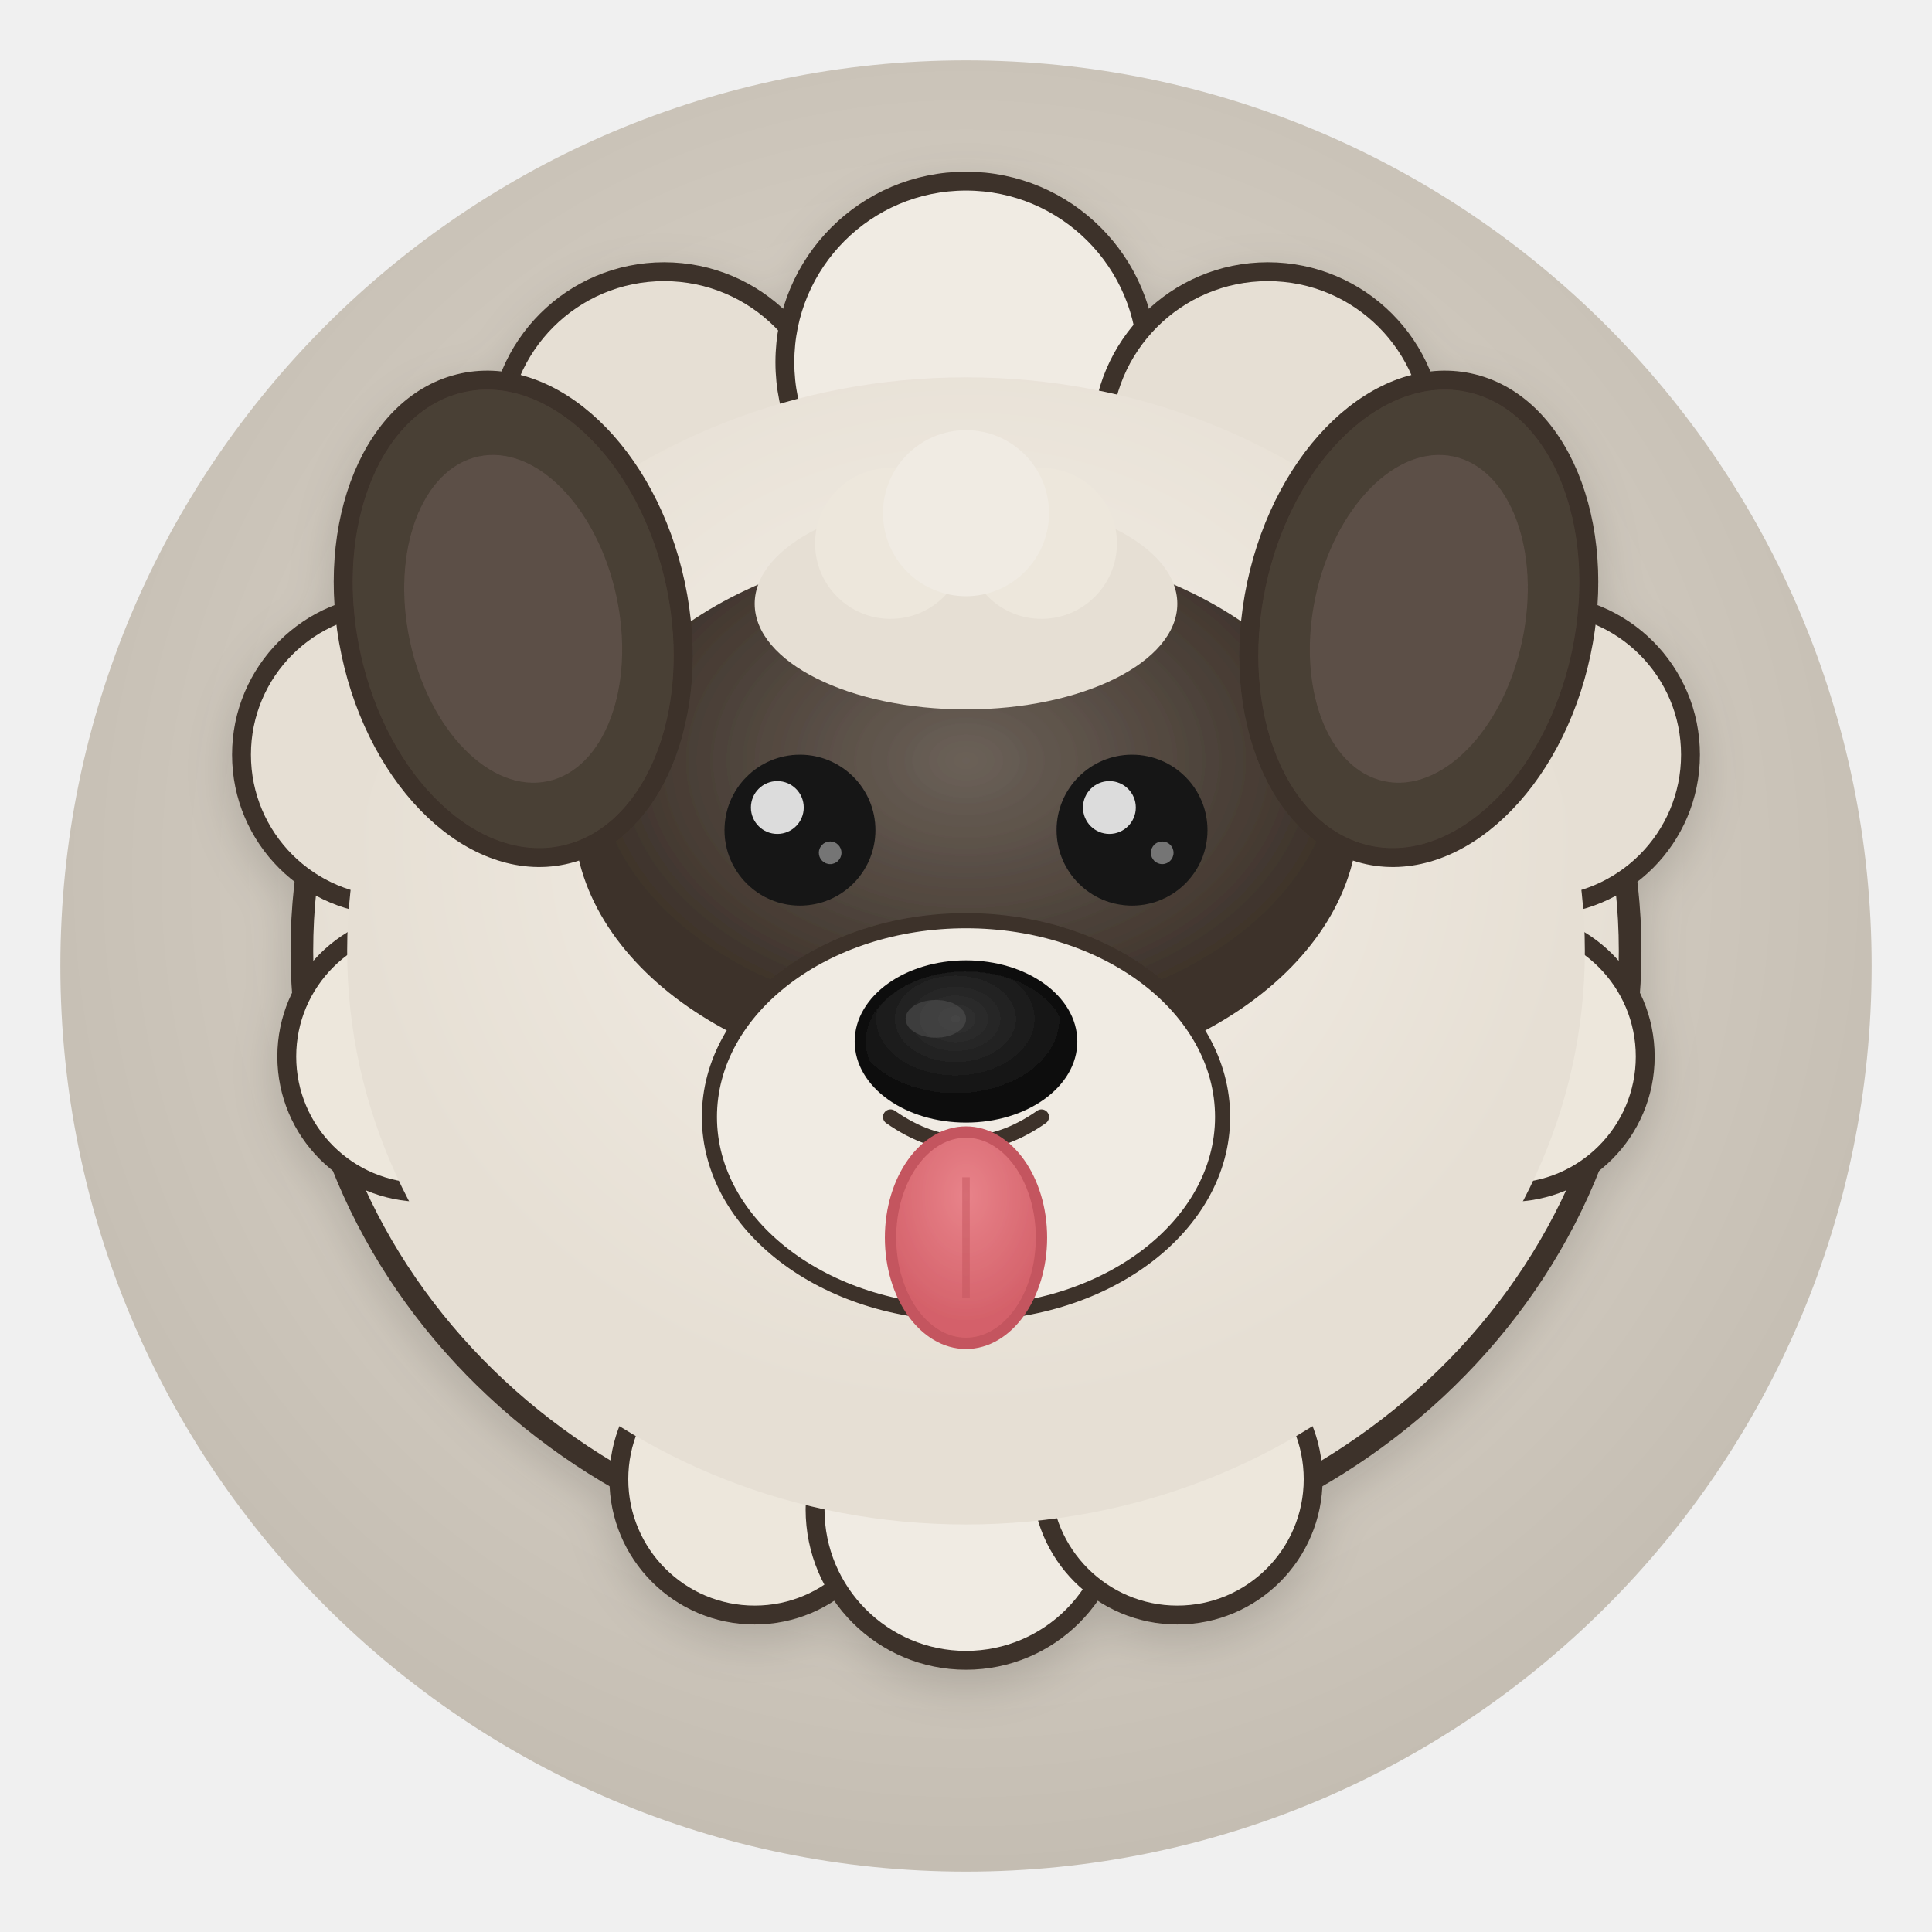
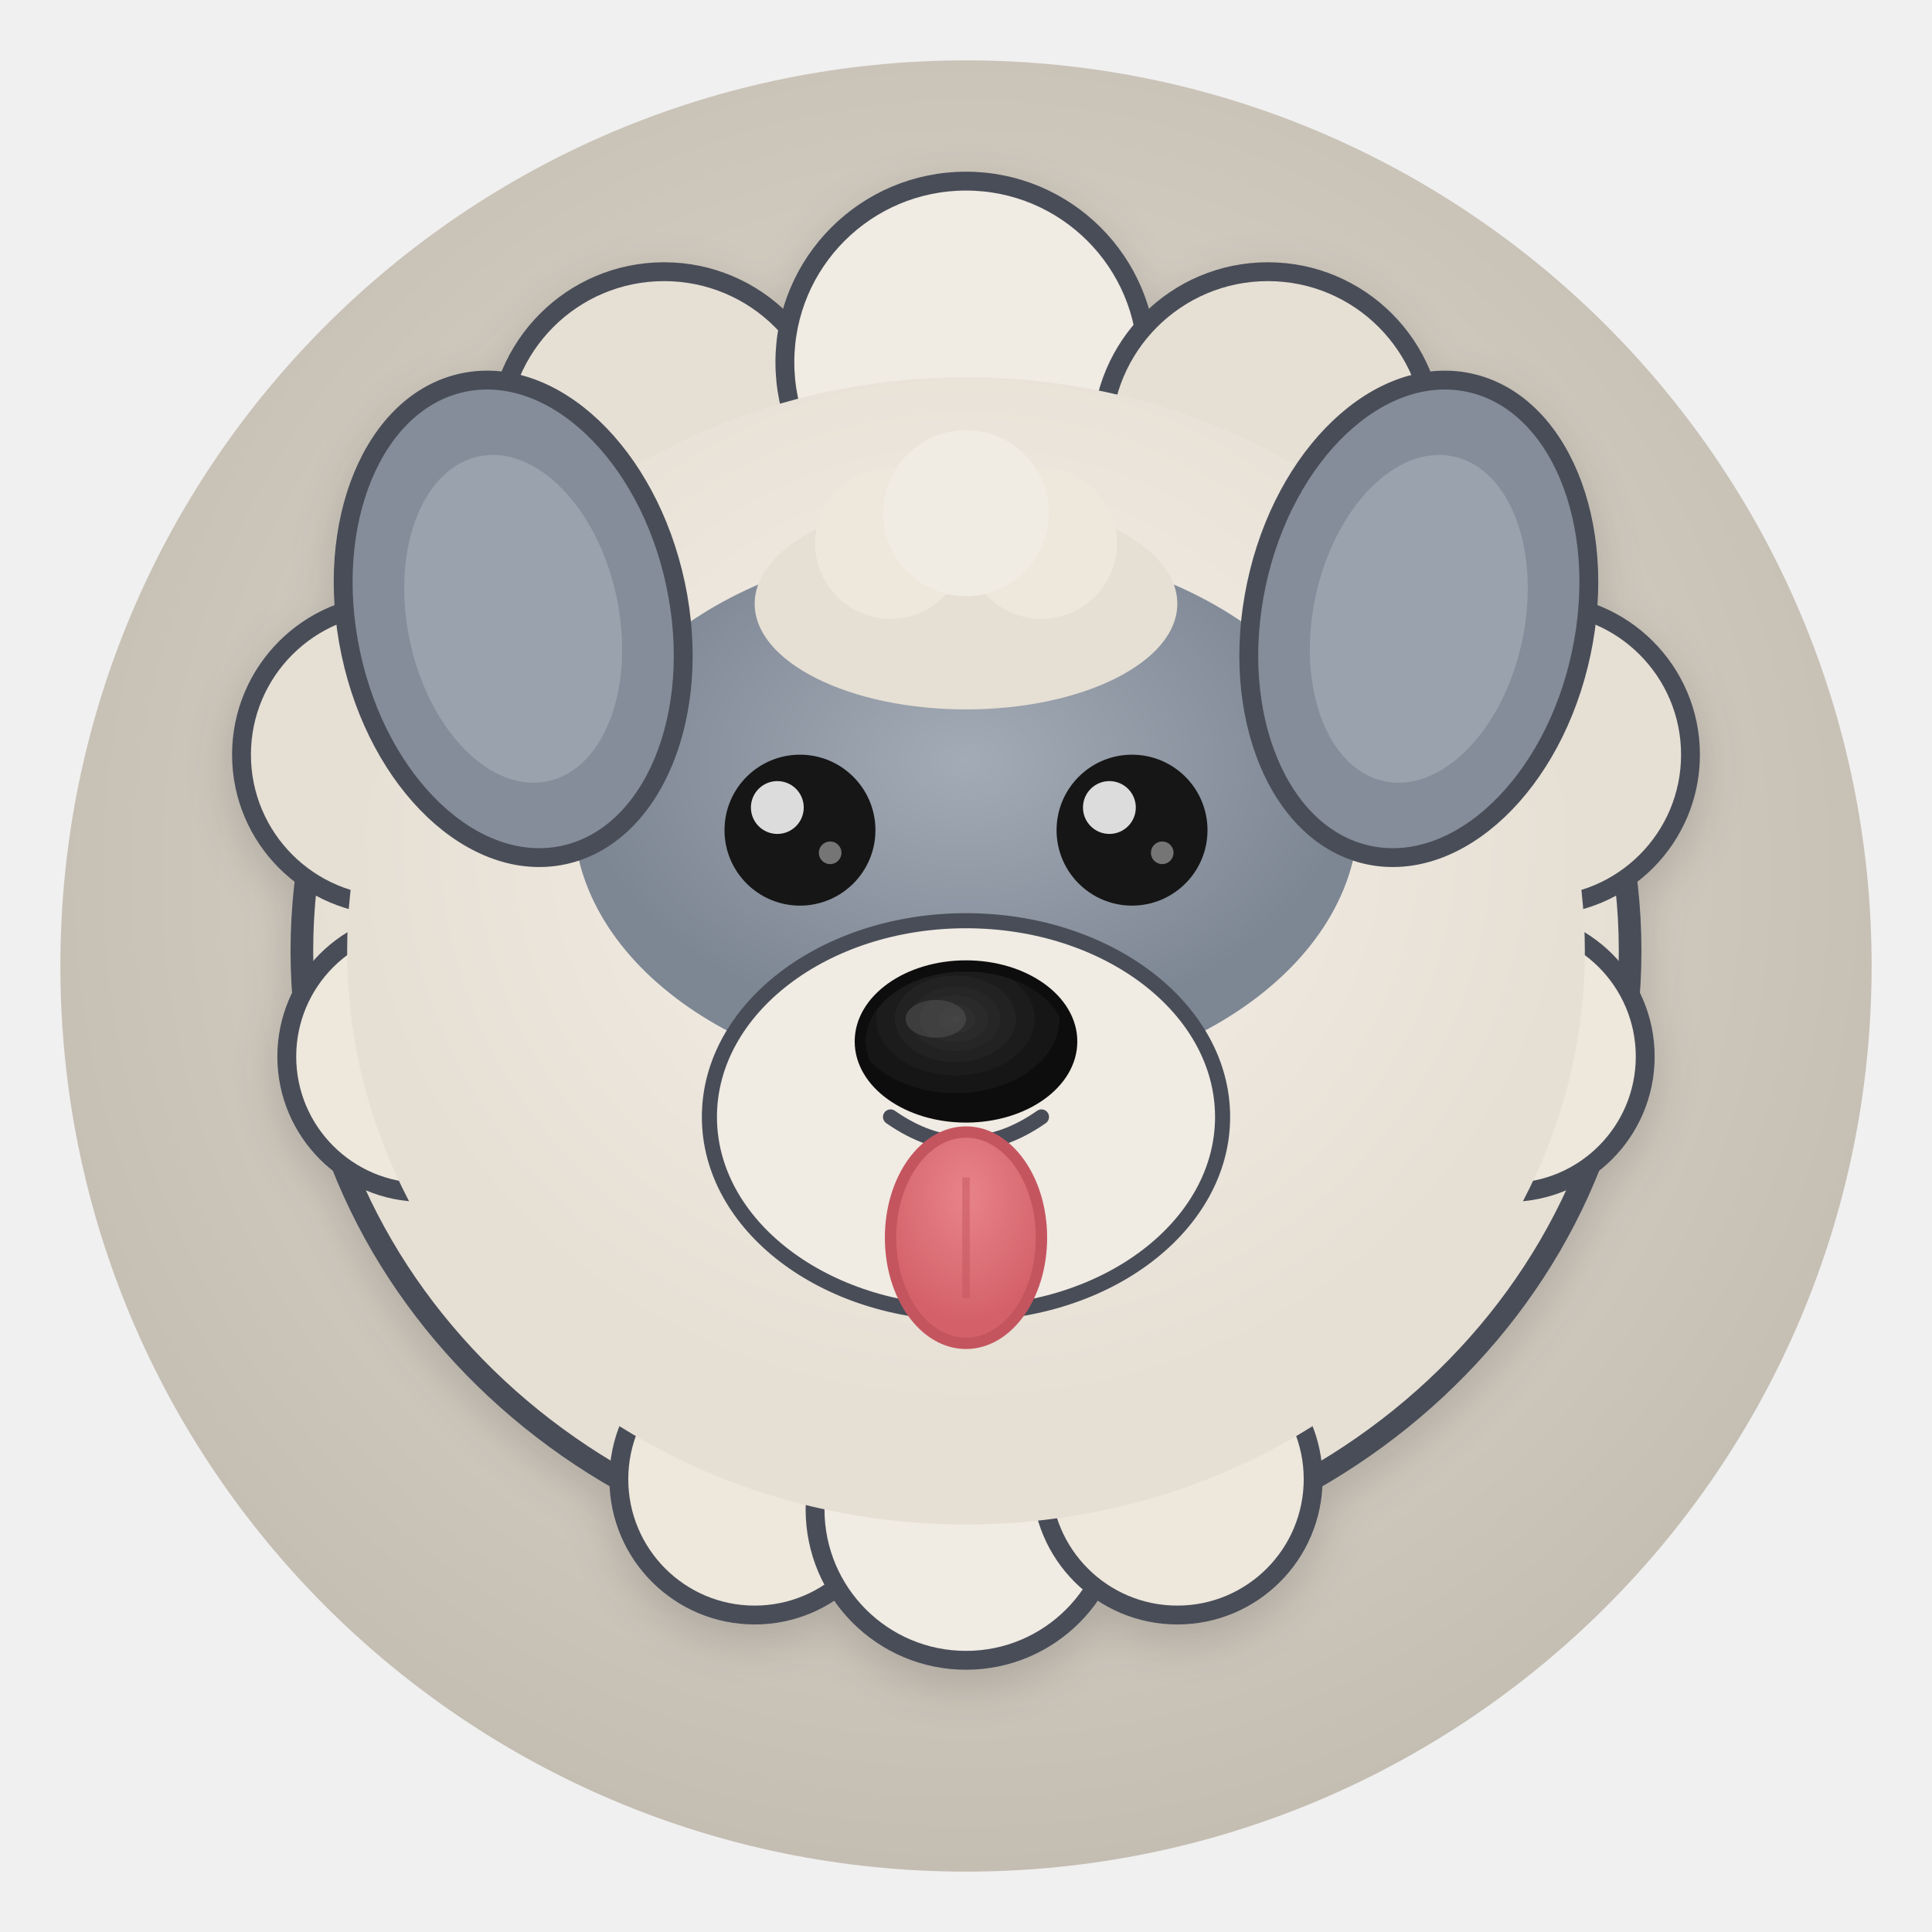
<svg xmlns="http://www.w3.org/2000/svg" viewBox="0 0 256 256" width="256" height="256">
  <defs>
    <radialGradient id="bg" cx="50%" cy="45%" r="55%">
      <stop offset="0%" stop-color="#e6dfd4" />
      <stop offset="100%" stop-color="#c4bdb2" />
    </radialGradient>
    <radialGradient id="furLight" cx="50%" cy="40%" r="50%">
      <stop offset="0%" stop-color="#f5f0e8" />
      <stop offset="100%" stop-color="#e6dfd4" />
    </radialGradient>
    <radialGradient id="furDark" cx="50%" cy="40%" r="50%">
-       <stop offset="0%" stop-color="#6b6158" />
-       <stop offset="100%" stop-color="#3c3129" />
+       <stop offset="0%" stop-color="#a3abb6" />
+       <stop offset="100%" stop-color="#7d8693" />
    </radialGradient>
    <radialGradient id="nose" cx="45%" cy="35%" r="50%">
      <stop offset="0%" stop-color="#333" />
      <stop offset="100%" stop-color="#111" />
    </radialGradient>
    <radialGradient id="tongueG" cx="50%" cy="30%" r="60%">
      <stop offset="0%" stop-color="#e8838a" />
      <stop offset="100%" stop-color="#d4616a" />
    </radialGradient>
    <filter id="softShadow" x="-10%" y="-10%" width="120%" height="130%">
      <feDropShadow dx="0" dy="2" stdDeviation="3" flood-color="#1e110a" flood-opacity="0.15" />
    </filter>
  </defs>
  <circle cx="128" cy="128" r="120" fill="url(#bg)" />
  <g filter="url(#softShadow)">
-     <ellipse cx="128" cy="126" rx="88" ry="82" fill="url(#furLight)" stroke="#3c3129" stroke-width="3" />
-     <circle cx="88" cy="58" r="22" fill="#e6dfd4" stroke="#3c3129" stroke-width="2.5" />
-     <circle cx="128" cy="48" r="24" fill="#f0ebe3" stroke="#3c3129" stroke-width="2.5" />
-     <circle cx="168" cy="58" r="22" fill="#e6dfd4" stroke="#3c3129" stroke-width="2.5" />
-     <circle cx="52" cy="100" r="20" fill="#e6dfd4" stroke="#3c3129" stroke-width="2.5" />
-     <circle cx="204" cy="100" r="20" fill="#e6dfd4" stroke="#3c3129" stroke-width="2.5" />
-     <circle cx="56" cy="140" r="18" fill="#ede7dc" stroke="#3c3129" stroke-width="2.5" />
-     <circle cx="200" cy="140" r="18" fill="#ede7dc" stroke="#3c3129" stroke-width="2.5" />
-     <circle cx="100" cy="196" r="18" fill="#ede7dc" stroke="#3c3129" stroke-width="2.5" />
-     <circle cx="128" cy="200" r="20" fill="#f0ebe3" stroke="#3c3129" stroke-width="2.5" />
-     <circle cx="156" cy="196" r="18" fill="#ede7dc" stroke="#3c3129" stroke-width="2.5" />
+     <ellipse cx="128" cy="126" rx="88" ry="82" fill="url(#furLight)" stroke="#4a4e58" stroke-width="3" />
+     <circle cx="88" cy="58" r="22" fill="#e6dfd4" stroke="#4a4e58" stroke-width="2.5" />
+     <circle cx="128" cy="48" r="24" fill="#f0ebe3" stroke="#4a4e58" stroke-width="2.5" />
+     <circle cx="168" cy="58" r="22" fill="#e6dfd4" stroke="#4a4e58" stroke-width="2.5" />
+     <circle cx="52" cy="100" r="20" fill="#e6dfd4" stroke="#4a4e58" stroke-width="2.5" />
+     <circle cx="204" cy="100" r="20" fill="#e6dfd4" stroke="#4a4e58" stroke-width="2.5" />
+     <circle cx="56" cy="140" r="18" fill="#ede7dc" stroke="#4a4e58" stroke-width="2.5" />
+     <circle cx="200" cy="140" r="18" fill="#ede7dc" stroke="#4a4e58" stroke-width="2.5" />
+     <circle cx="100" cy="196" r="18" fill="#ede7dc" stroke="#4a4e58" stroke-width="2.5" />
+     <circle cx="128" cy="200" r="20" fill="#f0ebe3" stroke="#4a4e58" stroke-width="2.5" />
+     <circle cx="156" cy="196" r="18" fill="#ede7dc" stroke="#4a4e58" stroke-width="2.5" />
    <ellipse cx="128" cy="126" rx="82" ry="76" fill="url(#furLight)" />
    <ellipse cx="128" cy="108" rx="52" ry="36" fill="url(#furDark)" />
    <ellipse cx="128" cy="80" rx="28" ry="14" fill="#e6dfd4" />
    <circle cx="118" cy="72" r="10" fill="#ede7dc" />
    <circle cx="138" cy="72" r="10" fill="#ede7dc" />
    <circle cx="128" cy="68" r="11" fill="#f0ebe3" />
-     <ellipse cx="68" cy="82" rx="22" ry="32" fill="#4a3f35" stroke="#3c3129" stroke-width="2.5" transform="rotate(-12, 68, 82)" />
-     <ellipse cx="68" cy="82" rx="14" ry="22" fill="#5c5047" transform="rotate(-12, 68, 82)" />
-     <ellipse cx="188" cy="82" rx="22" ry="32" fill="#4a3f35" stroke="#3c3129" stroke-width="2.5" transform="rotate(12, 188, 82)" />
-     <ellipse cx="188" cy="82" rx="14" ry="22" fill="#5c5047" transform="rotate(12, 188, 82)" />
+     <ellipse cx="68" cy="82" rx="22" ry="32" fill="#858d9a" stroke="#4a4e58" stroke-width="2.5" transform="rotate(-12, 68, 82)" />
+     <ellipse cx="68" cy="82" rx="14" ry="22" fill="#9aa2ad" transform="rotate(-12, 68, 82)" />
+     <ellipse cx="188" cy="82" rx="22" ry="32" fill="#858d9a" stroke="#4a4e58" stroke-width="2.5" transform="rotate(12, 188, 82)" />
+     <ellipse cx="188" cy="82" rx="14" ry="22" fill="#9aa2ad" transform="rotate(12, 188, 82)" />
    <circle cx="106" cy="110" r="10" fill="#171717" />
    <circle cx="103" cy="107" r="3.5" fill="#fff" opacity="0.85" />
    <circle cx="110" cy="113" r="1.5" fill="#fff" opacity="0.4" />
    <circle cx="150" cy="110" r="10" fill="#171717" />
    <circle cx="147" cy="107" r="3.5" fill="#fff" opacity="0.85" />
    <circle cx="154" cy="113" r="1.5" fill="#fff" opacity="0.4" />
-     <ellipse cx="128" cy="148" rx="34" ry="26" fill="#f0ebe3" stroke="#3c3129" stroke-width="2" />
+     <ellipse cx="128" cy="148" rx="34" ry="26" fill="#f0ebe3" stroke="#4a4e58" stroke-width="2" />
    <ellipse cx="128" cy="138" rx="14" ry="10" fill="url(#nose)" stroke="#111" stroke-width="1.5" />
    <ellipse cx="124" cy="135" rx="4" ry="2.5" fill="#555" opacity="0.5" />
-     <path d="M 118 148 Q 128 155 138 148" fill="none" stroke="#3c3129" stroke-width="2" stroke-linecap="round" />
+     <path d="M 118 148 Q 128 155 138 148" fill="none" stroke="#4a4e58" stroke-width="2" stroke-linecap="round" />
    <ellipse cx="128" cy="164" rx="10" ry="14" fill="url(#tongueG)" stroke="#c4555e" stroke-width="1.5" />
    <line x1="128" y1="156" x2="128" y2="172" stroke="#c4555e" stroke-width="1" opacity="0.5" />
  </g>
</svg>
